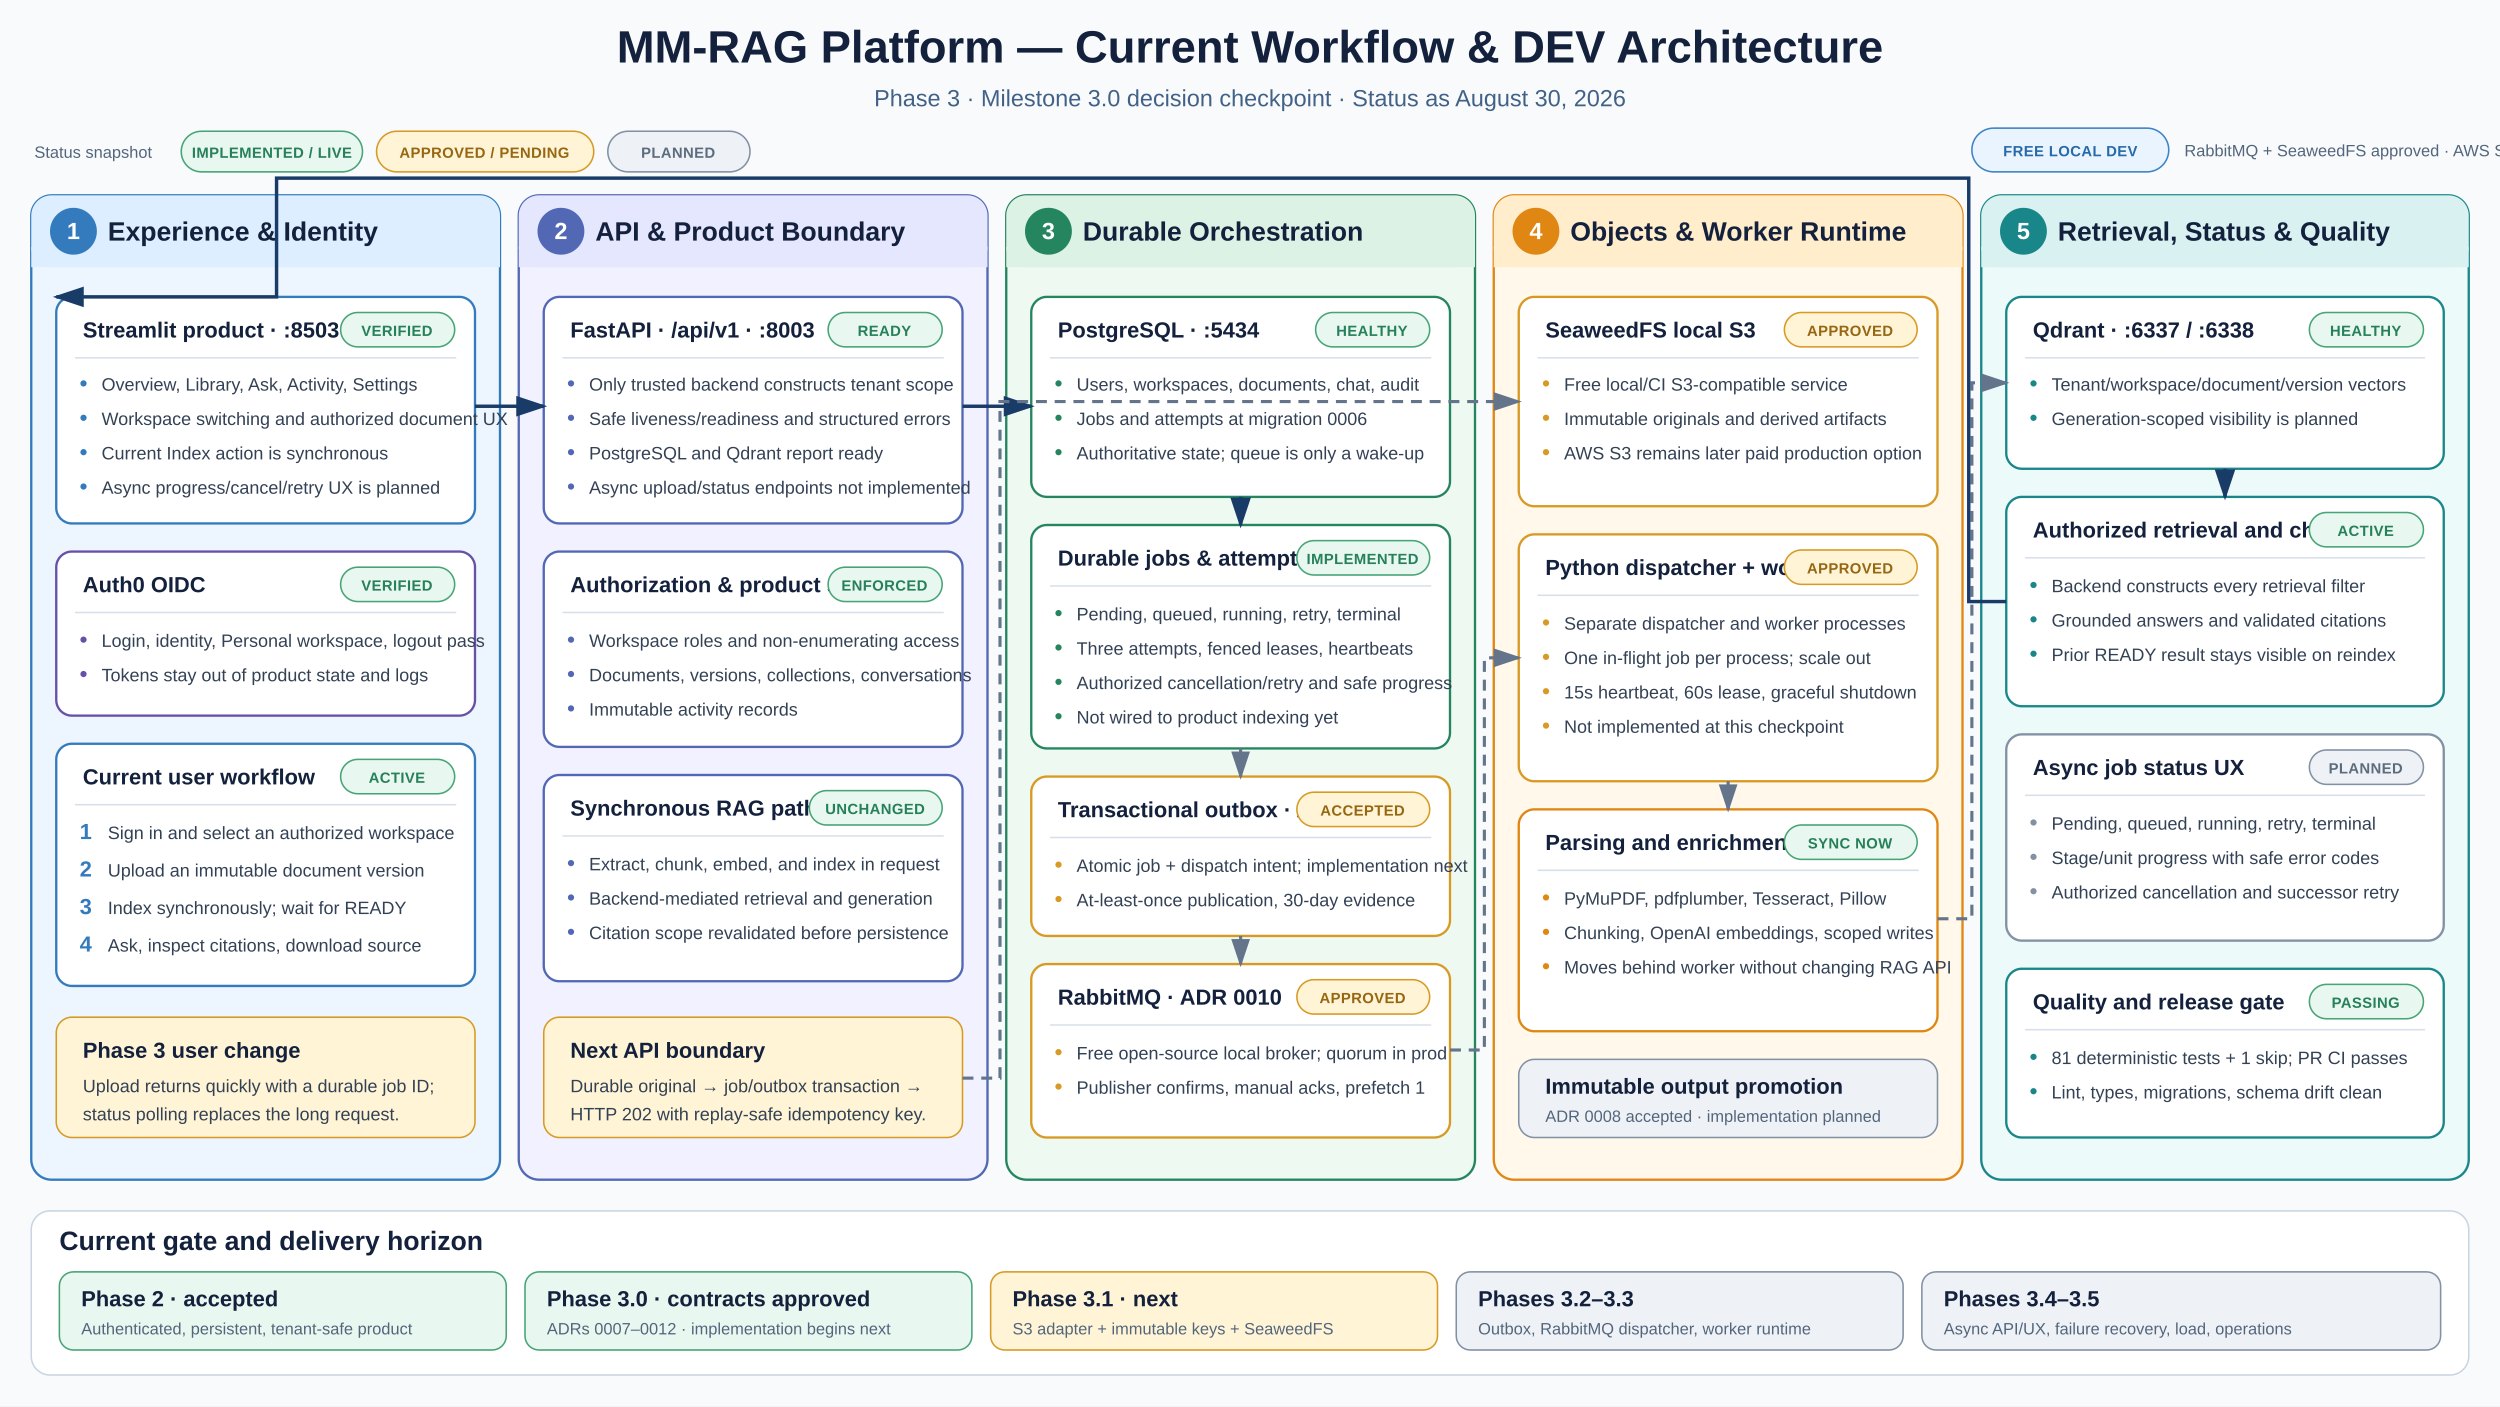
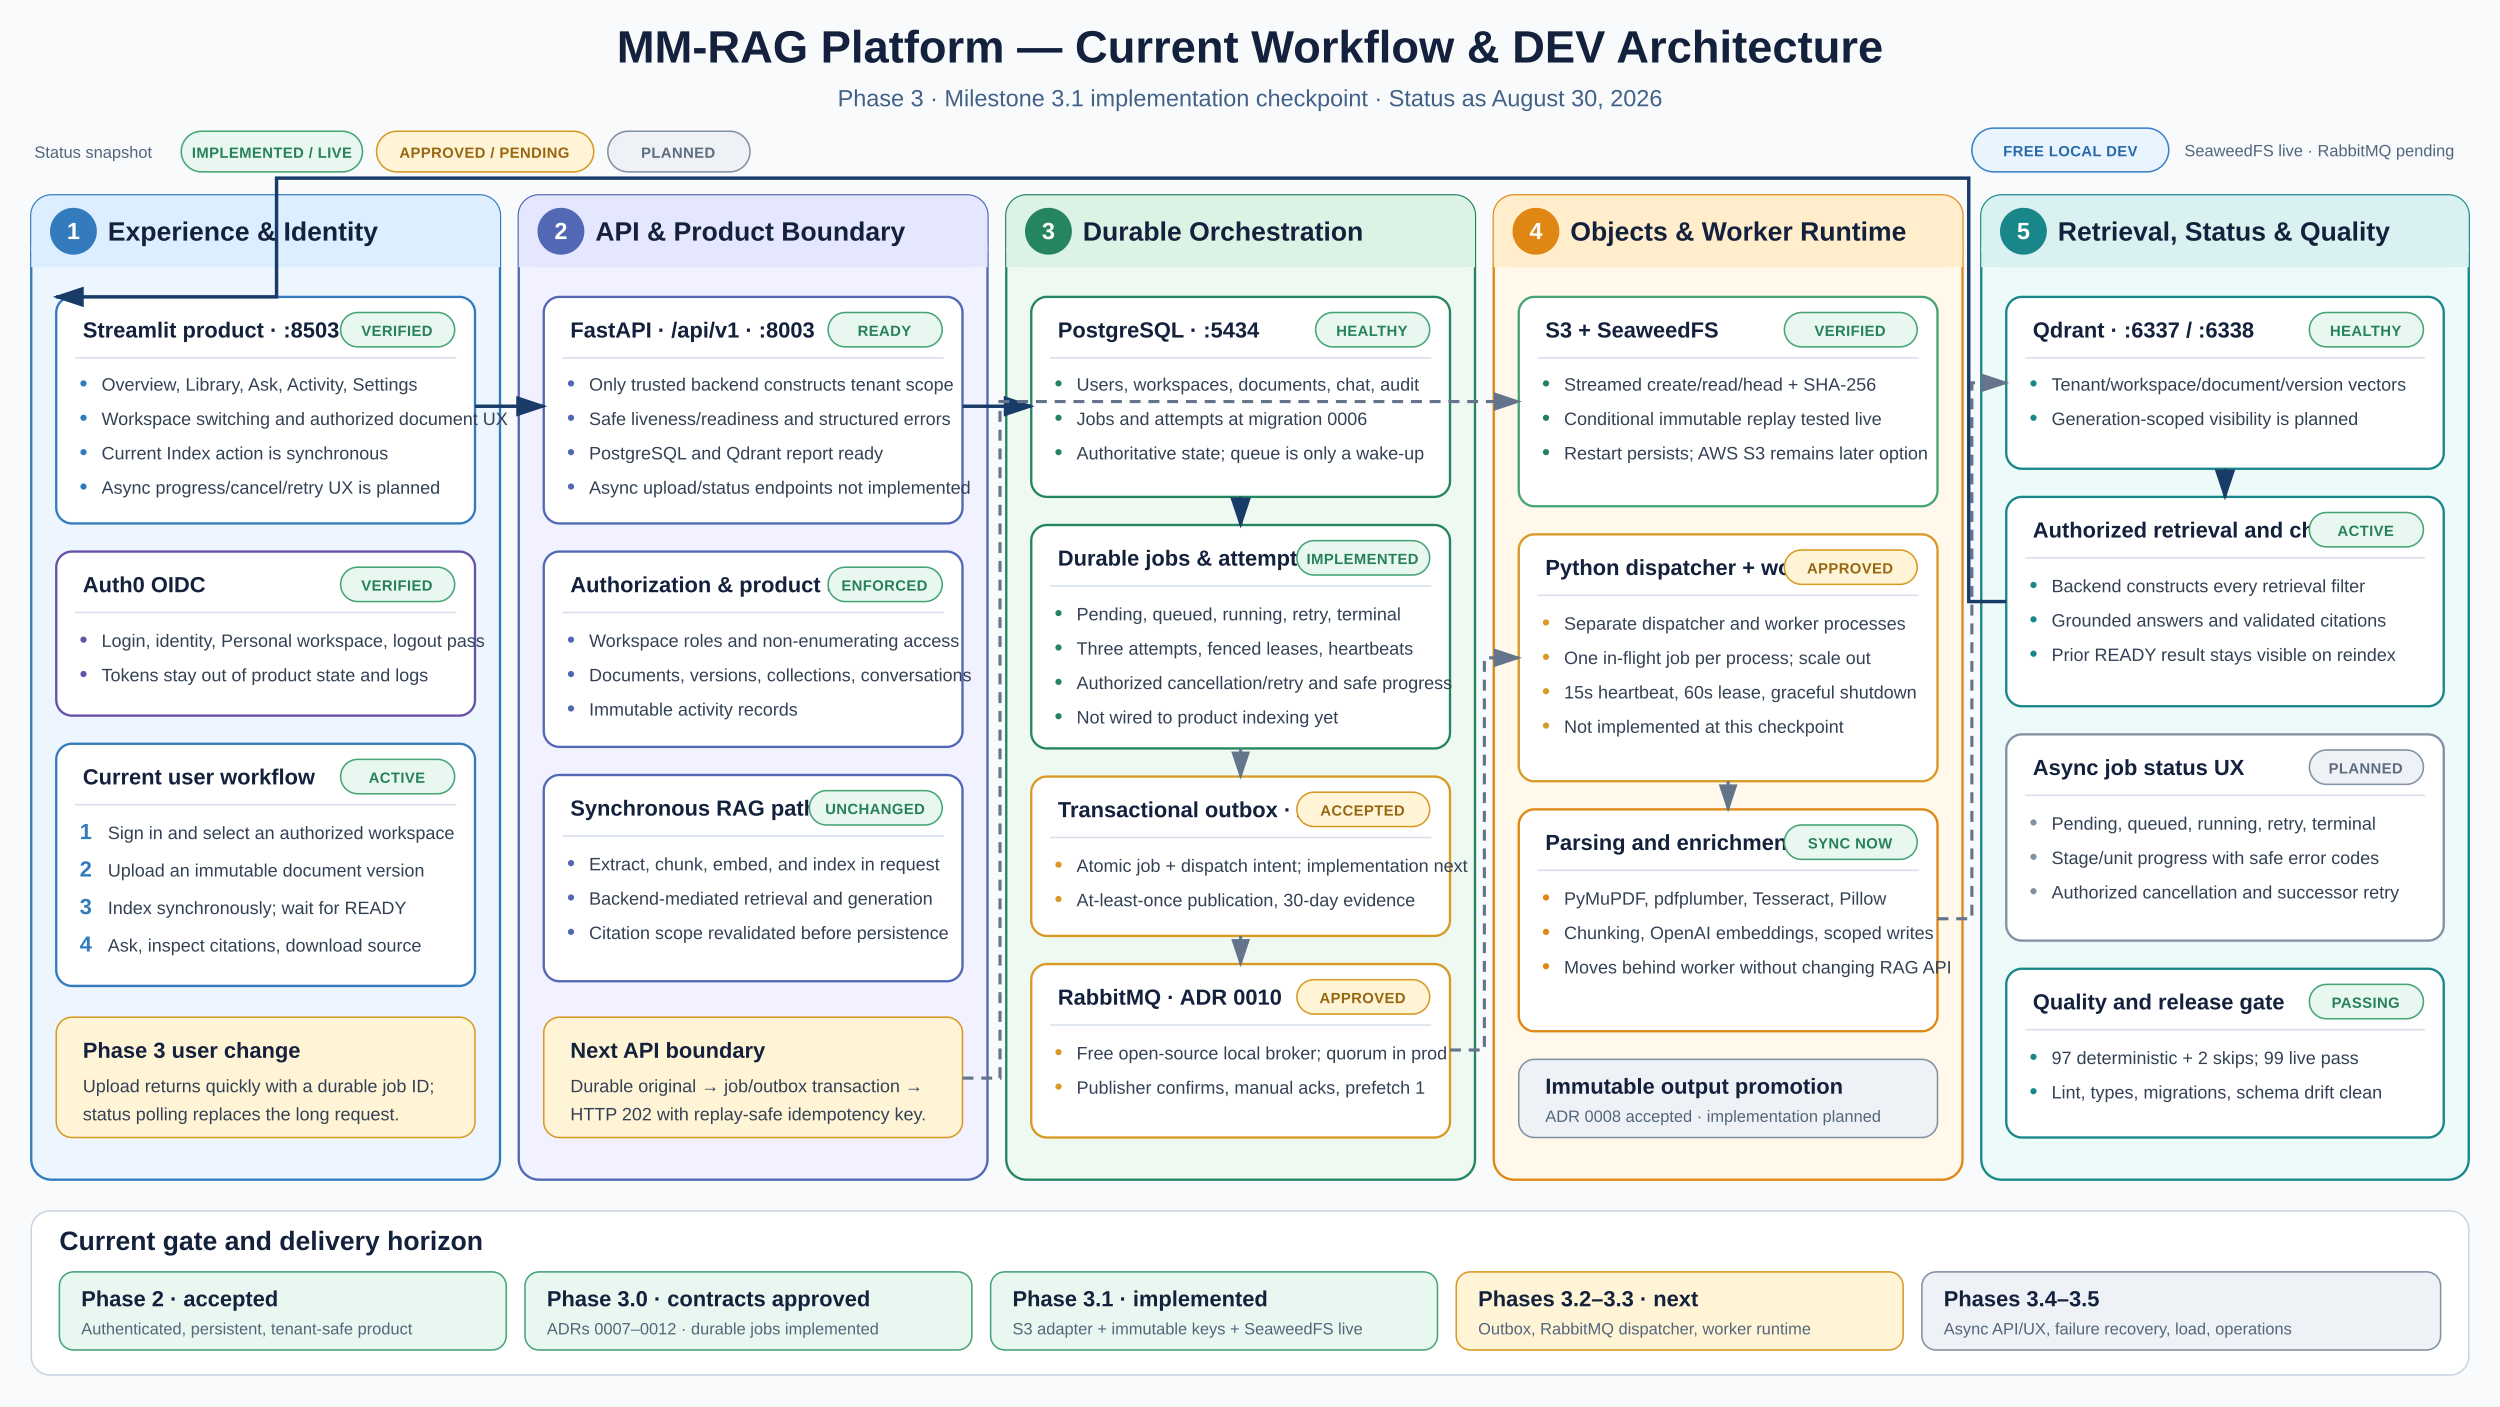
<svg xmlns="http://www.w3.org/2000/svg" width="1600" height="900" viewBox="0 0 1600 900" role="img" aria-labelledby="title desc">
  <defs>
    <marker id="arrow" markerWidth="10" markerHeight="10" refX="8" refY="3" orient="auto" markerUnits="strokeWidth">
      <path d="M0,0 L0,6 L9,3 z" fill="#193b68" />
    </marker>
    <marker id="arrow-plan" markerWidth="10" markerHeight="10" refX="8" refY="3" orient="auto" markerUnits="strokeWidth">
      <path d="M0,0 L0,6 L9,3 z" fill="#64748b" />
    </marker>
    <style>
      .title { font: 700 29px Arial, sans-serif; fill: #14213d; }
      .subtitle { font: 400 15px Arial, sans-serif; fill: #426187; }
      .lane-title { font: 700 17px Arial, sans-serif; fill: #14213d; }
      .card-title { font: 700 14px Arial, sans-serif; fill: #14213d; }
      .body { font: 400 11.5px Arial, sans-serif; fill: #334155; }
      .small { font: 400 10.5px Arial, sans-serif; fill: #52657b; }
      .tiny { font: 700 9.5px Arial, sans-serif; letter-spacing: .25px; }
      .step { font: 700 15px Arial, sans-serif; fill: white; }
      .card { fill: white; stroke-width: 1.5; rx: 10; }
      .divider { stroke: #d7e0ea; stroke-width: 1; }
      .flow { fill: none; stroke: #193b68; stroke-width: 2.2; marker-end: url(#arrow); }
      .planned-flow { fill: none; stroke: #64748b; stroke-width: 2; stroke-dasharray: 7 5; marker-end: url(#arrow-plan); }
      .dot { font: 700 14px Arial, sans-serif; }
    </style>
  </defs>
  <rect width="1600" height="900" fill="#f8fafc" />
  <text x="800" y="40" text-anchor="middle" class="title">MM-RAG Platform — Current Workflow &amp; DEV Architecture</text>
-   <text x="800" y="68" text-anchor="middle" class="subtitle">Phase 3 · Milestone 3.0 decision checkpoint · Status as August 30, 2026</text>
+   <text x="800" y="68" text-anchor="middle" class="subtitle">Phase 3 · Milestone 3.1 implementation checkpoint · Status as August 30, 2026</text>
  <text x="22" y="101" class="small" font-weight="700">Status snapshot</text>
  <rect x="116" y="84" width="116" height="26" rx="13" fill="#e8f7ef" stroke="#47a477" />
  <text x="174" y="101" text-anchor="middle" class="tiny" fill="#26805a">IMPLEMENTED / LIVE</text>
  <rect x="241" y="84" width="139" height="26" rx="13" fill="#fff4d6" stroke="#d79a25" />
  <text x="310" y="101" text-anchor="middle" class="tiny" fill="#966611">APPROVED / PENDING</text>
  <rect x="389" y="84" width="91" height="26" rx="13" fill="#eef2f6" stroke="#8291a3" />
  <text x="434" y="101" text-anchor="middle" class="tiny" fill="#5c6c7e">PLANNED</text>
  <rect x="1262" y="82" width="126" height="28" rx="14" fill="#eaf4ff" stroke="#3d83c5" />
  <text x="1325" y="100" text-anchor="middle" class="tiny" fill="#276aa9">FREE LOCAL DEV</text>
-   <text x="1398" y="100" class="small">RabbitMQ + SeaweedFS approved · AWS S3 not provisioned</text>
+   <text x="1398" y="100" class="small">SeaweedFS live · RabbitMQ pending</text>
  <rect x="20" y="125" width="300" height="630" rx="13" fill="#edf6ff" stroke="#347bbd" stroke-width="1.5" />
  <rect x="20" y="125" width="300" height="46" rx="13" fill="#dceeff" />
  <rect x="20" y="158" width="300" height="13" fill="#dceeff" />
  <circle cx="47" cy="148" r="15" fill="#347bbd" />
  <text x="47" y="153" text-anchor="middle" class="step">1</text>
  <text x="69" y="154" class="lane-title">Experience &amp; Identity</text>
  <rect x="36" y="190" width="268" height="145" class="card" stroke="#347bbd" />
  <text x="53" y="216" class="card-title">Streamlit product · :8503</text>
  <rect x="218" y="200" width="73" height="22" rx="11" fill="#e8f7ef" stroke="#47a477" />
  <text x="254" y="215" text-anchor="middle" class="tiny" fill="#26805a">VERIFIED</text>
  <line x1="48" y1="229" x2="292" y2="229" class="divider" />
  <text x="51" y="250" class="dot" fill="#347bbd">•</text>
  <text x="65" y="250" class="body">Overview, Library, Ask, Activity, Settings</text>
  <text x="51" y="272" class="dot" fill="#347bbd">•</text>
  <text x="65" y="272" class="body">Workspace switching and authorized document UX</text>
  <text x="51" y="294" class="dot" fill="#347bbd">•</text>
  <text x="65" y="294" class="body">Current Index action is synchronous</text>
  <text x="51" y="316" class="dot" fill="#347bbd">•</text>
  <text x="65" y="316" class="body">Async progress/cancel/retry UX is planned</text>
  <rect x="36" y="353" width="268" height="105" class="card" stroke="#6751a7" />
  <text x="53" y="379" class="card-title">Auth0 OIDC</text>
  <rect x="218" y="363" width="73" height="22" rx="11" fill="#e8f7ef" stroke="#47a477" />
  <text x="254" y="378" text-anchor="middle" class="tiny" fill="#26805a">VERIFIED</text>
  <line x1="48" y1="392" x2="292" y2="392" class="divider" />
  <text x="51" y="414" class="dot" fill="#6751a7">•</text>
  <text x="65" y="414" class="body">Login, identity, Personal workspace, logout pass</text>
  <text x="51" y="436" class="dot" fill="#6751a7">•</text>
  <text x="65" y="436" class="body">Tokens stay out of product state and logs</text>
  <rect x="36" y="476" width="268" height="155" class="card" stroke="#347bbd" />
  <text x="53" y="502" class="card-title">Current user workflow</text>
  <rect x="218" y="486" width="73" height="22" rx="11" fill="#e8f7ef" stroke="#47a477" />
  <text x="254" y="501" text-anchor="middle" class="tiny" fill="#26805a">ACTIVE</text>
  <line x1="48" y1="515" x2="292" y2="515" class="divider" />
  <text x="51" y="537" class="dot" fill="#347bbd">1</text>
  <text x="69" y="537" class="body">Sign in and select an authorized workspace</text>
  <text x="51" y="561" class="dot" fill="#347bbd">2</text>
  <text x="69" y="561" class="body">Upload an immutable document version</text>
  <text x="51" y="585" class="dot" fill="#347bbd">3</text>
  <text x="69" y="585" class="body">Index synchronously; wait for READY</text>
  <text x="51" y="609" class="dot" fill="#347bbd">4</text>
  <text x="69" y="609" class="body">Ask, inspect citations, download source</text>
  <rect x="36" y="651" width="268" height="77" rx="10" fill="#fff4d6" stroke="#d79a25" />
  <text x="53" y="677" class="card-title">Phase 3 user change</text>
  <text x="53" y="699" class="body">Upload returns quickly with a durable job ID;</text>
  <text x="53" y="717" class="body">status polling replaces the long request.</text>
  <rect x="332" y="125" width="300" height="630" rx="13" fill="#f2f1ff" stroke="#5268b5" stroke-width="1.5" />
  <rect x="332" y="125" width="300" height="46" rx="13" fill="#e5e7ff" />
  <rect x="332" y="158" width="300" height="13" fill="#e5e7ff" />
  <circle cx="359" cy="148" r="15" fill="#5268b5" />
  <text x="359" y="153" text-anchor="middle" class="step">2</text>
  <text x="381" y="154" class="lane-title">API &amp; Product Boundary</text>
  <rect x="348" y="190" width="268" height="145" class="card" stroke="#5268b5" />
  <text x="365" y="216" class="card-title">FastAPI · /api/v1 · :8003</text>
  <rect x="530" y="200" width="73" height="22" rx="11" fill="#e8f7ef" stroke="#47a477" />
  <text x="566" y="215" text-anchor="middle" class="tiny" fill="#26805a">READY</text>
  <line x1="360" y1="229" x2="604" y2="229" class="divider" />
  <text x="363" y="250" class="dot" fill="#5268b5">•</text>
  <text x="377" y="250" class="body">Only trusted backend constructs tenant scope</text>
  <text x="363" y="272" class="dot" fill="#5268b5">•</text>
  <text x="377" y="272" class="body">Safe liveness/readiness and structured errors</text>
  <text x="363" y="294" class="dot" fill="#5268b5">•</text>
  <text x="377" y="294" class="body">PostgreSQL and Qdrant report ready</text>
  <text x="363" y="316" class="dot" fill="#5268b5">•</text>
  <text x="377" y="316" class="body">Async upload/status endpoints not implemented</text>
  <rect x="348" y="353" width="268" height="125" class="card" stroke="#5268b5" />
  <text x="365" y="379" class="card-title">Authorization &amp; product services</text>
  <rect x="530" y="363" width="73" height="22" rx="11" fill="#e8f7ef" stroke="#47a477" />
  <text x="566" y="378" text-anchor="middle" class="tiny" fill="#26805a">ENFORCED</text>
  <line x1="360" y1="392" x2="604" y2="392" class="divider" />
  <text x="363" y="414" class="dot" fill="#5268b5">•</text>
  <text x="377" y="414" class="body">Workspace roles and non-enumerating access</text>
  <text x="363" y="436" class="dot" fill="#5268b5">•</text>
  <text x="377" y="436" class="body">Documents, versions, collections, conversations</text>
  <text x="363" y="458" class="dot" fill="#5268b5">•</text>
  <text x="377" y="458" class="body">Immutable activity records</text>
  <rect x="348" y="496" width="268" height="132" class="card" stroke="#5268b5" />
  <text x="365" y="522" class="card-title">Synchronous RAG path</text>
  <rect x="518" y="506" width="85" height="22" rx="11" fill="#e8f7ef" stroke="#47a477" />
  <text x="560" y="521" text-anchor="middle" class="tiny" fill="#26805a">UNCHANGED</text>
  <line x1="360" y1="535" x2="604" y2="535" class="divider" />
  <text x="363" y="557" class="dot" fill="#5268b5">•</text>
  <text x="377" y="557" class="body">Extract, chunk, embed, and index in request</text>
  <text x="363" y="579" class="dot" fill="#5268b5">•</text>
  <text x="377" y="579" class="body">Backend-mediated retrieval and generation</text>
  <text x="363" y="601" class="dot" fill="#5268b5">•</text>
  <text x="377" y="601" class="body">Citation scope revalidated before persistence</text>
  <rect x="348" y="651" width="268" height="77" rx="10" fill="#fff4d6" stroke="#d79a25" />
  <text x="365" y="677" class="card-title">Next API boundary</text>
  <text x="365" y="699" class="body">Durable original → job/outbox transaction →</text>
  <text x="365" y="717" class="body">HTTP 202 with replay-safe idempotency key.</text>
  <rect x="644" y="125" width="300" height="630" rx="13" fill="#eef9f2" stroke="#25855e" stroke-width="1.5" />
  <rect x="644" y="125" width="300" height="46" rx="13" fill="#dcf2e5" />
  <rect x="644" y="158" width="300" height="13" fill="#dcf2e5" />
  <circle cx="671" cy="148" r="15" fill="#25855e" />
  <text x="671" y="153" text-anchor="middle" class="step">3</text>
  <text x="693" y="154" class="lane-title">Durable Orchestration</text>
  <rect x="660" y="190" width="268" height="128" class="card" stroke="#25855e" />
  <text x="677" y="216" class="card-title">PostgreSQL · :5434</text>
  <rect x="842" y="200" width="73" height="22" rx="11" fill="#e8f7ef" stroke="#47a477" />
  <text x="878" y="215" text-anchor="middle" class="tiny" fill="#26805a">HEALTHY</text>
  <line x1="672" y1="229" x2="916" y2="229" class="divider" />
  <text x="675" y="250" class="dot" fill="#25855e">•</text>
  <text x="689" y="250" class="body">Users, workspaces, documents, chat, audit</text>
  <text x="675" y="272" class="dot" fill="#25855e">•</text>
  <text x="689" y="272" class="body">Jobs and attempts at migration 0006</text>
  <text x="675" y="294" class="dot" fill="#25855e">•</text>
  <text x="689" y="294" class="body">Authoritative state; queue is only a wake-up</text>
  <rect x="660" y="336" width="268" height="143" class="card" stroke="#25855e" />
  <text x="677" y="362" class="card-title">Durable jobs &amp; attempts</text>
  <rect x="830" y="346" width="85" height="22" rx="11" fill="#e8f7ef" stroke="#47a477" />
  <text x="872" y="361" text-anchor="middle" class="tiny" fill="#26805a">IMPLEMENTED</text>
  <line x1="672" y1="375" x2="916" y2="375" class="divider" />
  <text x="675" y="397" class="dot" fill="#25855e">•</text>
  <text x="689" y="397" class="body">Pending, queued, running, retry, terminal</text>
  <text x="675" y="419" class="dot" fill="#25855e">•</text>
  <text x="689" y="419" class="body">Three attempts, fenced leases, heartbeats</text>
  <text x="675" y="441" class="dot" fill="#25855e">•</text>
  <text x="689" y="441" class="body">Authorized cancellation/retry and safe progress</text>
  <text x="675" y="463" class="dot" fill="#25855e">•</text>
  <text x="689" y="463" class="body">Not wired to product indexing yet</text>
  <rect x="660" y="497" width="268" height="102" class="card" stroke="#d79a25" />
  <text x="677" y="523" class="card-title">Transactional outbox · ADR 0009</text>
  <rect x="830" y="507" width="85" height="22" rx="11" fill="#fff4d6" stroke="#d79a25" />
  <text x="872" y="522" text-anchor="middle" class="tiny" fill="#966611">ACCEPTED</text>
  <line x1="672" y1="536" x2="916" y2="536" class="divider" />
  <text x="675" y="558" class="dot" fill="#d79a25">•</text>
  <text x="689" y="558" class="body">Atomic job + dispatch intent; implementation next</text>
  <text x="675" y="580" class="dot" fill="#d79a25">•</text>
  <text x="689" y="580" class="body">At-least-once publication, 30-day evidence</text>
  <rect x="660" y="617" width="268" height="111" class="card" stroke="#d79a25" />
  <text x="677" y="643" class="card-title">RabbitMQ · ADR 0010</text>
  <rect x="830" y="627" width="85" height="22" rx="11" fill="#fff4d6" stroke="#d79a25" />
  <text x="872" y="642" text-anchor="middle" class="tiny" fill="#966611">APPROVED</text>
  <line x1="672" y1="656" x2="916" y2="656" class="divider" />
  <text x="675" y="678" class="dot" fill="#d79a25">•</text>
  <text x="689" y="678" class="body">Free open-source local broker; quorum in prod</text>
  <text x="675" y="700" class="dot" fill="#d79a25">•</text>
  <text x="689" y="700" class="body">Publisher confirms, manual acks, prefetch 1</text>
  <rect x="956" y="125" width="300" height="630" rx="13" fill="#fff8eb" stroke="#e08713" stroke-width="1.5" />
  <rect x="956" y="125" width="300" height="46" rx="13" fill="#ffedcb" />
  <rect x="956" y="158" width="300" height="13" fill="#ffedcb" />
  <circle cx="983" cy="148" r="15" fill="#e08713" />
  <text x="983" y="153" text-anchor="middle" class="step">4</text>
  <text x="1005" y="154" class="lane-title">Objects &amp; Worker Runtime</text>
-   <rect x="972" y="190" width="268" height="134" class="card" stroke="#d79a25" />
-   <text x="989" y="216" class="card-title">SeaweedFS local S3</text>
-   <rect x="1142" y="200" width="85" height="22" rx="11" fill="#fff4d6" stroke="#d79a25" />
-   <text x="1184" y="215" text-anchor="middle" class="tiny" fill="#966611">APPROVED</text>
+   <rect x="972" y="190" width="268" height="134" class="card" stroke="#47a477" />
+   <text x="989" y="216" class="card-title">S3 + SeaweedFS</text>
+   <rect x="1142" y="200" width="85" height="22" rx="11" fill="#e8f7ef" stroke="#47a477" />
+   <text x="1184" y="215" text-anchor="middle" class="tiny" fill="#26805a">VERIFIED</text>
  <line x1="984" y1="229" x2="1228" y2="229" class="divider" />
-   <text x="987" y="250" class="dot" fill="#d79a25">•</text>
-   <text x="1001" y="250" class="body">Free local/CI S3-compatible service</text>
-   <text x="987" y="272" class="dot" fill="#d79a25">•</text>
-   <text x="1001" y="272" class="body">Immutable originals and derived artifacts</text>
-   <text x="987" y="294" class="dot" fill="#d79a25">•</text>
-   <text x="1001" y="294" class="body">AWS S3 remains later paid production option</text>
+   <text x="987" y="250" class="dot" fill="#26805a">•</text>
+   <text x="1001" y="250" class="body">Streamed create/read/head + SHA-256</text>
+   <text x="987" y="272" class="dot" fill="#26805a">•</text>
+   <text x="1001" y="272" class="body">Conditional immutable replay tested live</text>
+   <text x="987" y="294" class="dot" fill="#26805a">•</text>
+   <text x="1001" y="294" class="body">Restart persists; AWS S3 remains later option</text>
  <rect x="972" y="342" width="268" height="158" class="card" stroke="#d79a25" />
  <text x="989" y="368" class="card-title">Python dispatcher + worker</text>
  <rect x="1142" y="352" width="85" height="22" rx="11" fill="#fff4d6" stroke="#d79a25" />
  <text x="1184" y="367" text-anchor="middle" class="tiny" fill="#966611">APPROVED</text>
  <line x1="984" y1="381" x2="1228" y2="381" class="divider" />
  <text x="987" y="403" class="dot" fill="#d79a25">•</text>
  <text x="1001" y="403" class="body">Separate dispatcher and worker processes</text>
  <text x="987" y="425" class="dot" fill="#d79a25">•</text>
  <text x="1001" y="425" class="body">One in-flight job per process; scale out</text>
  <text x="987" y="447" class="dot" fill="#d79a25">•</text>
  <text x="1001" y="447" class="body">15s heartbeat, 60s lease, graceful shutdown</text>
  <text x="987" y="469" class="dot" fill="#d79a25">•</text>
  <text x="1001" y="469" class="body">Not implemented at this checkpoint</text>
  <rect x="972" y="518" width="268" height="142" class="card" stroke="#e08713" />
  <text x="989" y="544" class="card-title">Parsing and enrichment pipeline</text>
  <rect x="1142" y="528" width="85" height="22" rx="11" fill="#e8f7ef" stroke="#47a477" />
  <text x="1184" y="543" text-anchor="middle" class="tiny" fill="#26805a">SYNC NOW</text>
  <line x1="984" y1="557" x2="1228" y2="557" class="divider" />
  <text x="987" y="579" class="dot" fill="#e08713">•</text>
  <text x="1001" y="579" class="body">PyMuPDF, pdfplumber, Tesseract, Pillow</text>
  <text x="987" y="601" class="dot" fill="#e08713">•</text>
  <text x="1001" y="601" class="body">Chunking, OpenAI embeddings, scoped writes</text>
  <text x="987" y="623" class="dot" fill="#e08713">•</text>
  <text x="1001" y="623" class="body">Moves behind worker without changing RAG API</text>
  <rect x="972" y="678" width="268" height="50" rx="10" fill="#eef2f6" stroke="#8291a3" />
  <text x="989" y="700" class="card-title">Immutable output promotion</text>
  <text x="989" y="718" class="small">ADR 0008 accepted · implementation planned</text>
  <rect x="1268" y="125" width="312" height="630" rx="13" fill="#edfafa" stroke="#198789" stroke-width="1.5" />
  <rect x="1268" y="125" width="312" height="46" rx="13" fill="#d9f1f1" />
  <rect x="1268" y="158" width="312" height="13" fill="#d9f1f1" />
  <circle cx="1295" cy="148" r="15" fill="#198789" />
  <text x="1295" y="153" text-anchor="middle" class="step">5</text>
  <text x="1317" y="154" class="lane-title">Retrieval, Status &amp; Quality</text>
  <rect x="1284" y="190" width="280" height="110" class="card" stroke="#198789" />
  <text x="1301" y="216" class="card-title">Qdrant · :6337 / :6338</text>
  <rect x="1478" y="200" width="73" height="22" rx="11" fill="#e8f7ef" stroke="#47a477" />
  <text x="1514" y="215" text-anchor="middle" class="tiny" fill="#26805a">HEALTHY</text>
  <line x1="1296" y1="229" x2="1552" y2="229" class="divider" />
  <text x="1299" y="250" class="dot" fill="#198789">•</text>
  <text x="1313" y="250" class="body">Tenant/workspace/document/version vectors</text>
  <text x="1299" y="272" class="dot" fill="#198789">•</text>
  <text x="1313" y="272" class="body">Generation-scoped visibility is planned</text>
  <rect x="1284" y="318" width="280" height="134" class="card" stroke="#198789" />
  <text x="1301" y="344" class="card-title">Authorized retrieval and chat</text>
  <rect x="1478" y="328" width="73" height="22" rx="11" fill="#e8f7ef" stroke="#47a477" />
  <text x="1514" y="343" text-anchor="middle" class="tiny" fill="#26805a">ACTIVE</text>
  <line x1="1296" y1="357" x2="1552" y2="357" class="divider" />
  <text x="1299" y="379" class="dot" fill="#198789">•</text>
  <text x="1313" y="379" class="body">Backend constructs every retrieval filter</text>
  <text x="1299" y="401" class="dot" fill="#198789">•</text>
  <text x="1313" y="401" class="body">Grounded answers and validated citations</text>
  <text x="1299" y="423" class="dot" fill="#198789">•</text>
  <text x="1313" y="423" class="body">Prior READY result stays visible on reindex</text>
  <rect x="1284" y="470" width="280" height="132" class="card" stroke="#8291a3" />
  <text x="1301" y="496" class="card-title">Async job status UX</text>
  <rect x="1478" y="480" width="73" height="22" rx="11" fill="#eef2f6" stroke="#8291a3" />
  <text x="1514" y="495" text-anchor="middle" class="tiny" fill="#5c6c7e">PLANNED</text>
  <line x1="1296" y1="509" x2="1552" y2="509" class="divider" />
  <text x="1299" y="531" class="dot" fill="#8291a3">•</text>
  <text x="1313" y="531" class="body">Pending, queued, running, retry, terminal</text>
  <text x="1299" y="553" class="dot" fill="#8291a3">•</text>
  <text x="1313" y="553" class="body">Stage/unit progress with safe error codes</text>
  <text x="1299" y="575" class="dot" fill="#8291a3">•</text>
  <text x="1313" y="575" class="body">Authorized cancellation and successor retry</text>
  <rect x="1284" y="620" width="280" height="108" class="card" stroke="#198789" />
  <text x="1301" y="646" class="card-title">Quality and release gate</text>
  <rect x="1478" y="630" width="73" height="22" rx="11" fill="#e8f7ef" stroke="#47a477" />
  <text x="1514" y="645" text-anchor="middle" class="tiny" fill="#26805a">PASSING</text>
  <line x1="1296" y1="659" x2="1552" y2="659" class="divider" />
  <text x="1299" y="681" class="dot" fill="#198789">•</text>
-   <text x="1313" y="681" class="body">81 deterministic tests + 1 skip; PR CI passes</text>
+   <text x="1313" y="681" class="body">97 deterministic + 2 skips; 99 live pass</text>
  <text x="1299" y="703" class="dot" fill="#198789">•</text>
  <text x="1313" y="703" class="body">Lint, types, migrations, schema drift clean</text>
  <path d="M304 260 H348" class="flow" />
  <path d="M616 260 H660" class="flow" />
  <path d="M794 318 V336" class="flow" />
  <path d="M794 479 V497" class="planned-flow" />
  <path d="M794 599 V617" class="planned-flow" />
  <path d="M928 672 H950 V421 H972" class="planned-flow" />
  <path d="M1106 500 V518" class="planned-flow" />
  <path d="M1240 588 H1262 V245 H1284" class="planned-flow" />
  <path d="M1424 300 V318" class="flow" />
  <path d="M1284 385 H1260 V114 H177 V190 H36" class="flow" />
  <path d="M616 690 H640 V257 H972" class="planned-flow" />
  <rect x="20" y="775" width="1560" height="105" rx="12" fill="white" stroke="#cad5e2" />
  <text x="38" y="800" class="lane-title">Current gate and delivery horizon</text>
  <rect x="38" y="814" width="286" height="50" rx="9" fill="#e8f7ef" stroke="#47a477" />
  <text x="52" y="836" class="card-title" fill="#26805a">Phase 2 · accepted</text>
  <text x="52" y="854" class="small">Authenticated, persistent, tenant-safe product</text>
  <rect x="336" y="814" width="286" height="50" rx="9" fill="#e8f7ef" stroke="#47a477" />
  <text x="350" y="836" class="card-title" fill="#26805a">Phase 3.0 · contracts approved</text>
-   <text x="350" y="854" class="small">ADRs 0007–0012 · implementation begins next</text>
-   <rect x="634" y="814" width="286" height="50" rx="9" fill="#fff4d6" stroke="#d79a25" />
-   <text x="648" y="836" class="card-title" fill="#966611">Phase 3.1 · next</text>
-   <text x="648" y="854" class="small">S3 adapter + immutable keys + SeaweedFS</text>
-   <rect x="932" y="814" width="286" height="50" rx="9" fill="#eef2f6" stroke="#8291a3" />
-   <text x="946" y="836" class="card-title">Phases 3.2–3.3</text>
+   <text x="350" y="854" class="small">ADRs 0007–0012 · durable jobs implemented</text>
+   <rect x="634" y="814" width="286" height="50" rx="9" fill="#e8f7ef" stroke="#47a477" />
+   <text x="648" y="836" class="card-title" fill="#26805a">Phase 3.1 · implemented</text>
+   <text x="648" y="854" class="small">S3 adapter + immutable keys + SeaweedFS live</text>
+   <rect x="932" y="814" width="286" height="50" rx="9" fill="#fff4d6" stroke="#d79a25" />
+   <text x="946" y="836" class="card-title" fill="#966611">Phases 3.2–3.3 · next</text>
  <text x="946" y="854" class="small">Outbox, RabbitMQ dispatcher, worker runtime</text>
  <rect x="1230" y="814" width="332" height="50" rx="9" fill="#eef2f6" stroke="#8291a3" />
  <text x="1244" y="836" class="card-title">Phases 3.4–3.5</text>
  <text x="1244" y="854" class="small">Async API/UX, failure recovery, load, operations</text>
</svg>
